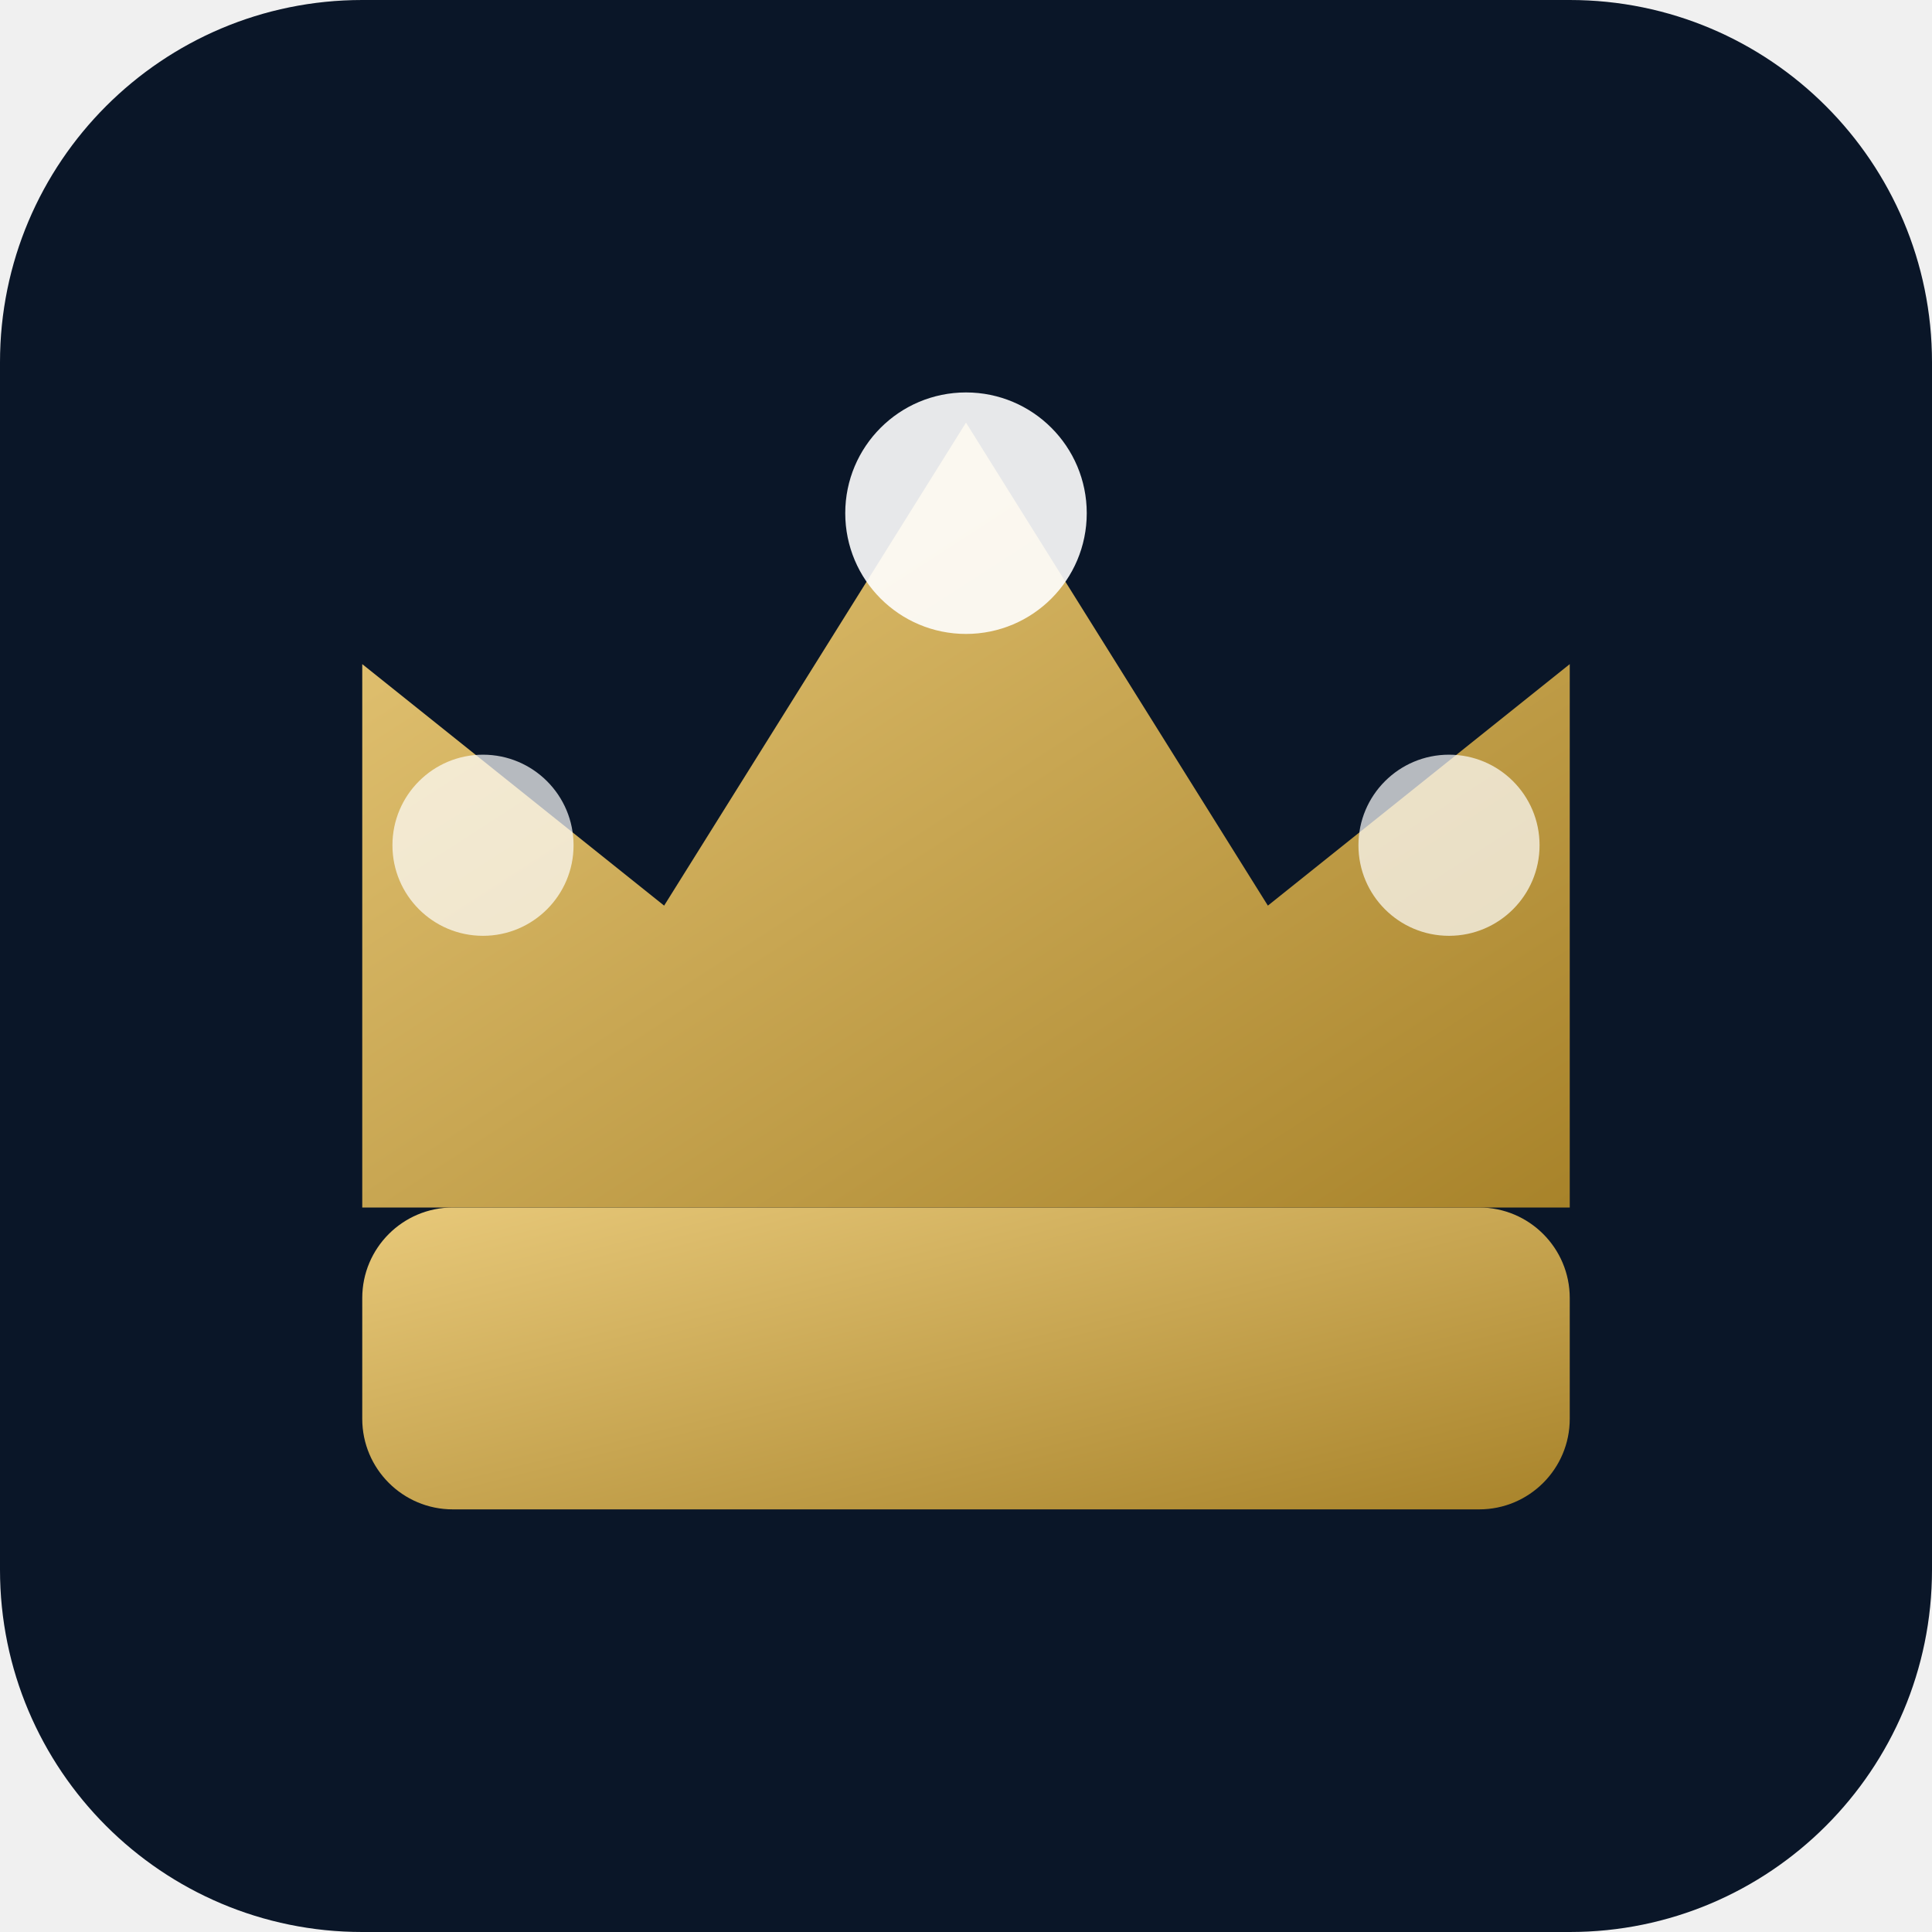
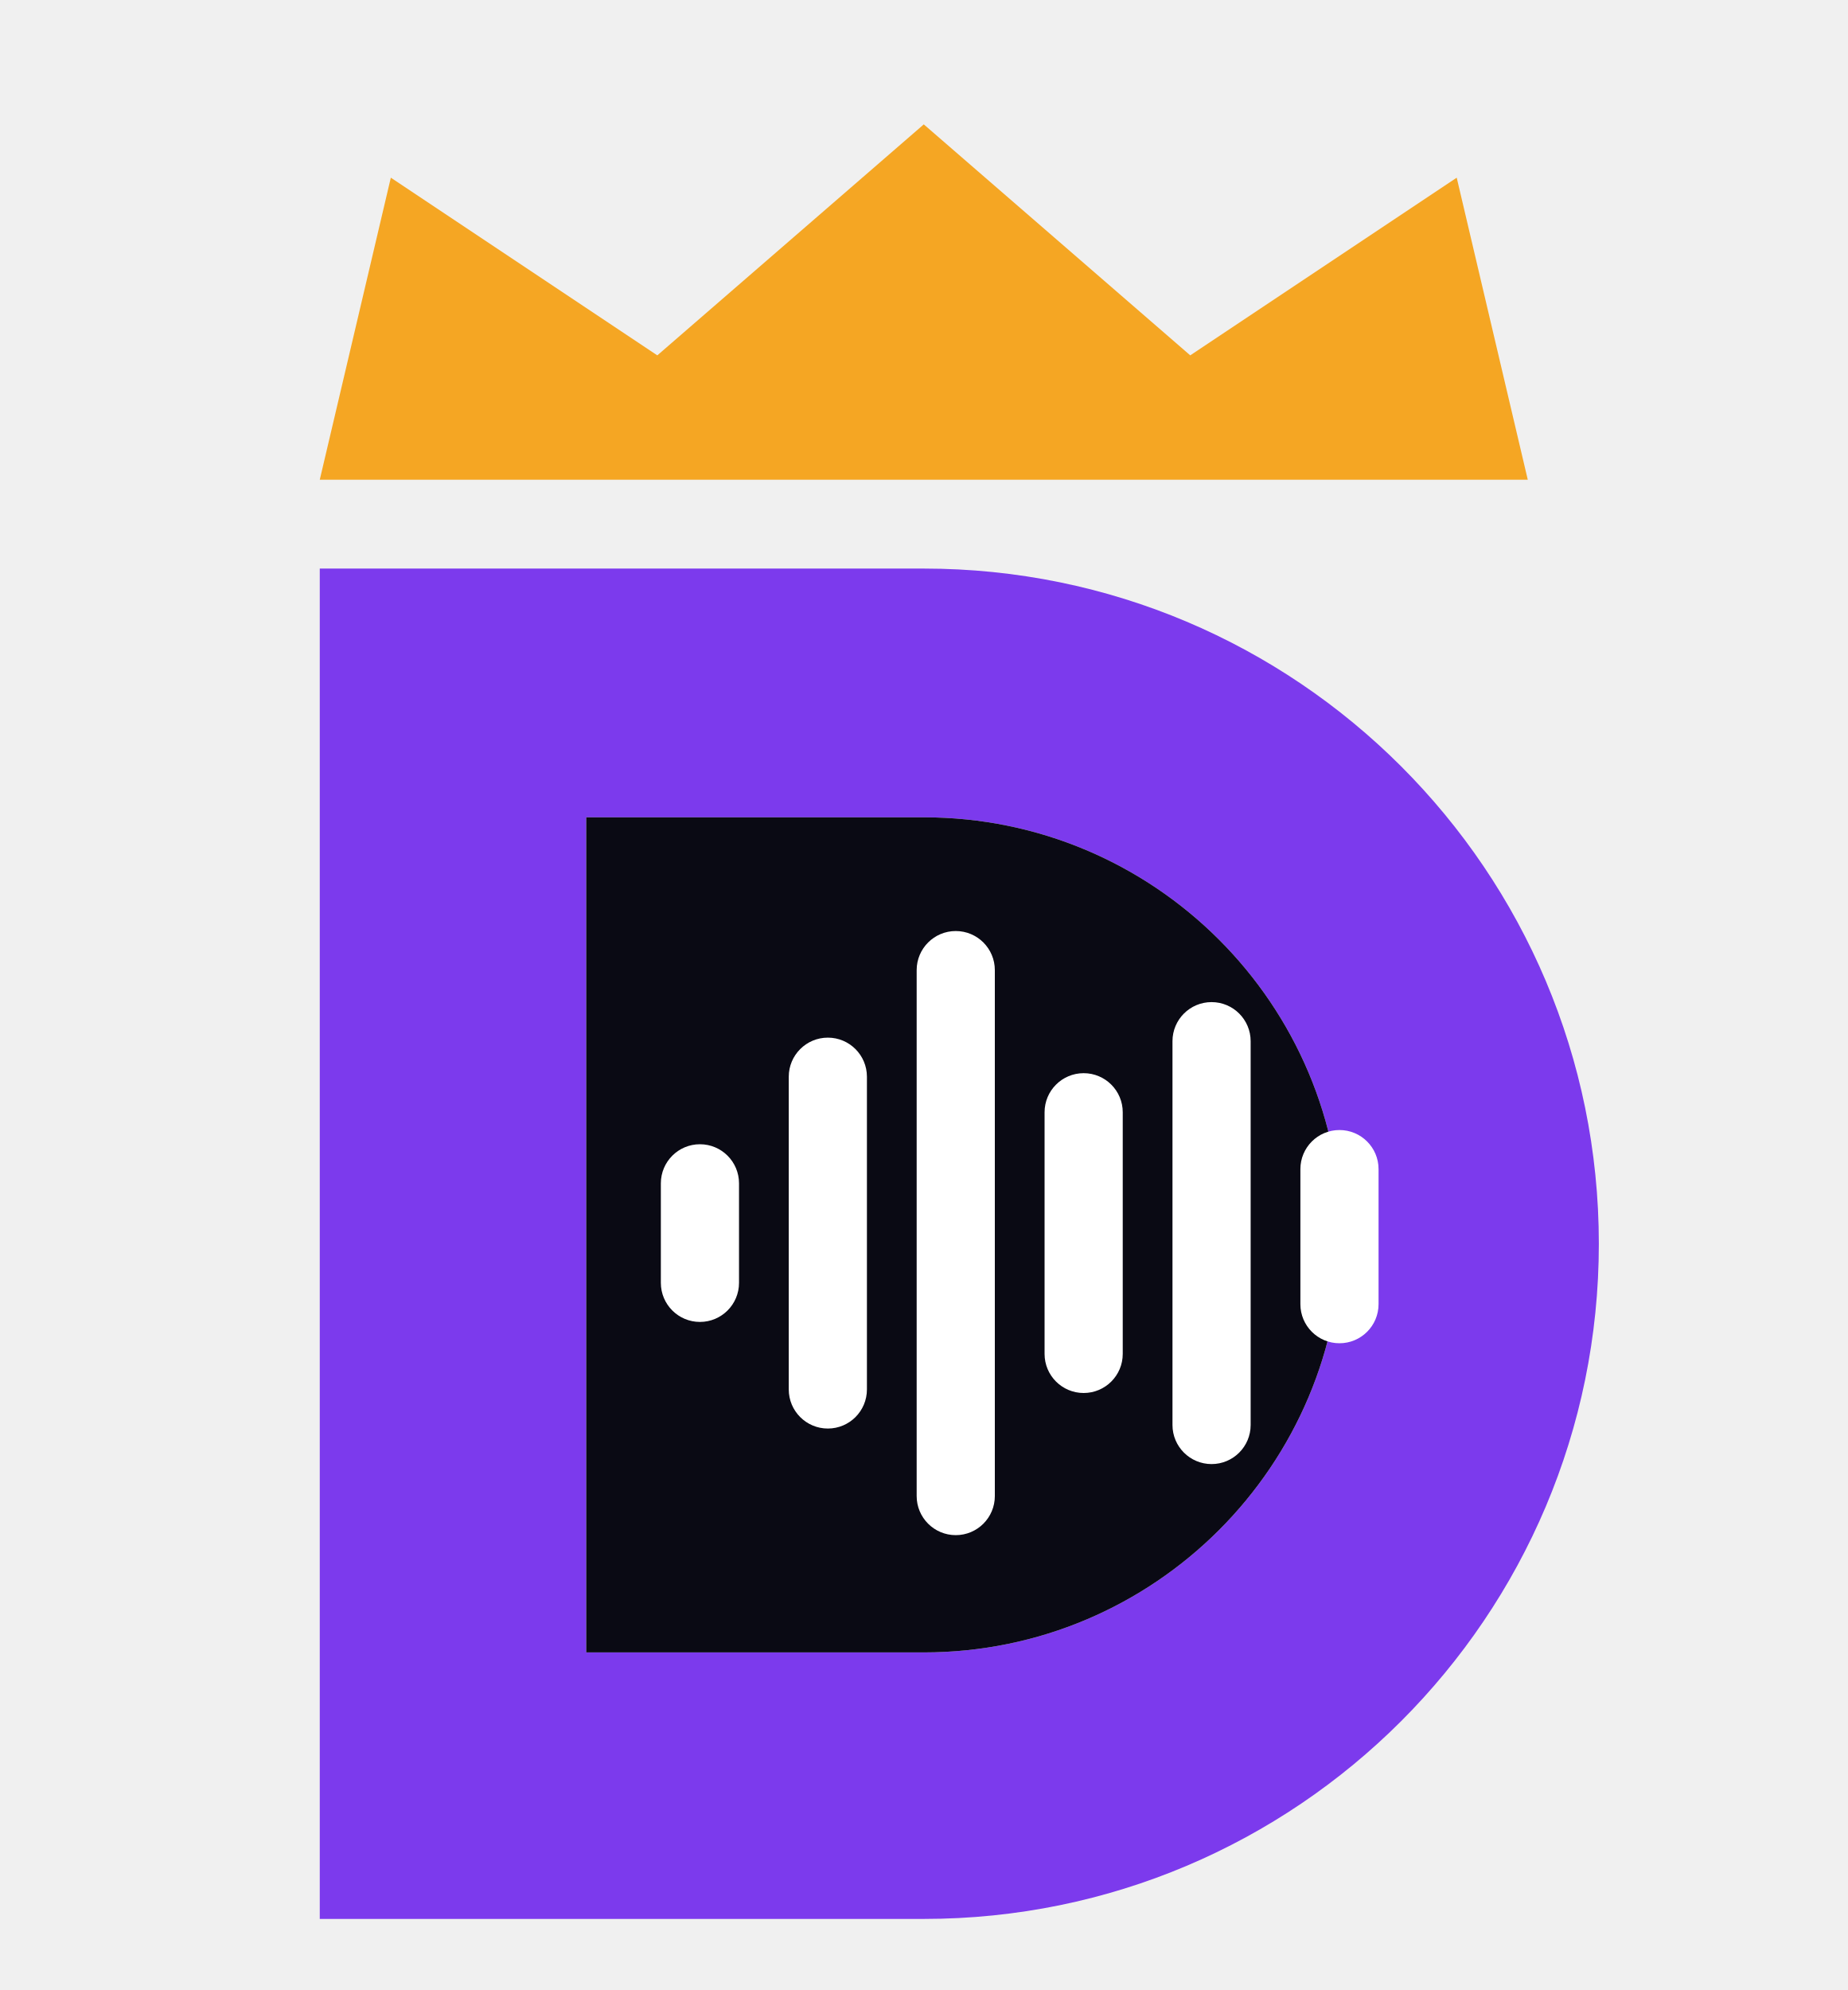
- <svg xmlns="http://www.w3.org/2000/svg" viewBox="0 0 32 32" width="32" height="32">
-   <defs>
-     <linearGradient id="g" x1="0%" y1="0%" x2="100%" y2="100%">
-       <stop offset="0%" style="stop-color:#E8C97A" />
-       <stop offset="100%" style="stop-color:#A8832A" />
-     </linearGradient>
-   </defs>
-   <rect width="32" height="32" rx="6" fill="#0A1628" />
-   <rect x="6" y="20" width="20" height="5" rx="1.5" fill="url(#g)" />
-   <polygon points="6,20 6,11 11,15 16,7 21,15 26,11 26,20" fill="url(#g)" />
-   <circle cx="16" cy="8.5" r="2" fill="white" opacity=".9" />
-   <circle cx="8" cy="14" r="1.5" fill="white" opacity=".7" />
-   <circle cx="24" cy="14" r="1.5" fill="white" opacity=".7" />
+ <svg xmlns="http://www.w3.org/2000/svg" viewBox="0 0 52 56" width="52" height="56">
+   <g transform="translate(0,2)">
+     <path d="M9 11.5 L11 3 L18.5 8 L26 1.5 L33.5 8 L41 3 L43 11.5 Z" fill="#F5A623" />
+     <path d="M9 14 H26 A19 19 0 0 1 26 52 H9 Z M16.5 21 H26 A11.5 11.5 0 0 1 26 44.5 H16.5 Z" fill="#7C3AED" fill-rule="evenodd" />
+     <path d="M16.5 21 H26 A11.5 11.5 0 0 1 26 44.5 H16.5 Z" fill="#0A0A14" />
+     <rect x="18.6" y="30.2" width="2.2" height="5" rx="1.1" fill="#ffffff" />
+     <rect x="22.2" y="27.2" width="2.2" height="11" rx="1.1" fill="#ffffff" />
+     <rect x="25.8" y="24.2" width="2.2" height="17" rx="1.1" fill="#ffffff" />
+     <rect x="29.4" y="28.2" width="2.2" height="9" rx="1.1" fill="#ffffff" />
+     <rect x="33.0" y="26.2" width="2.2" height="13" rx="1.1" fill="#ffffff" />
+     <rect x="36.6" y="29.8" width="2.2" height="6" rx="1.1" fill="#ffffff" />
+   </g>
</svg>
